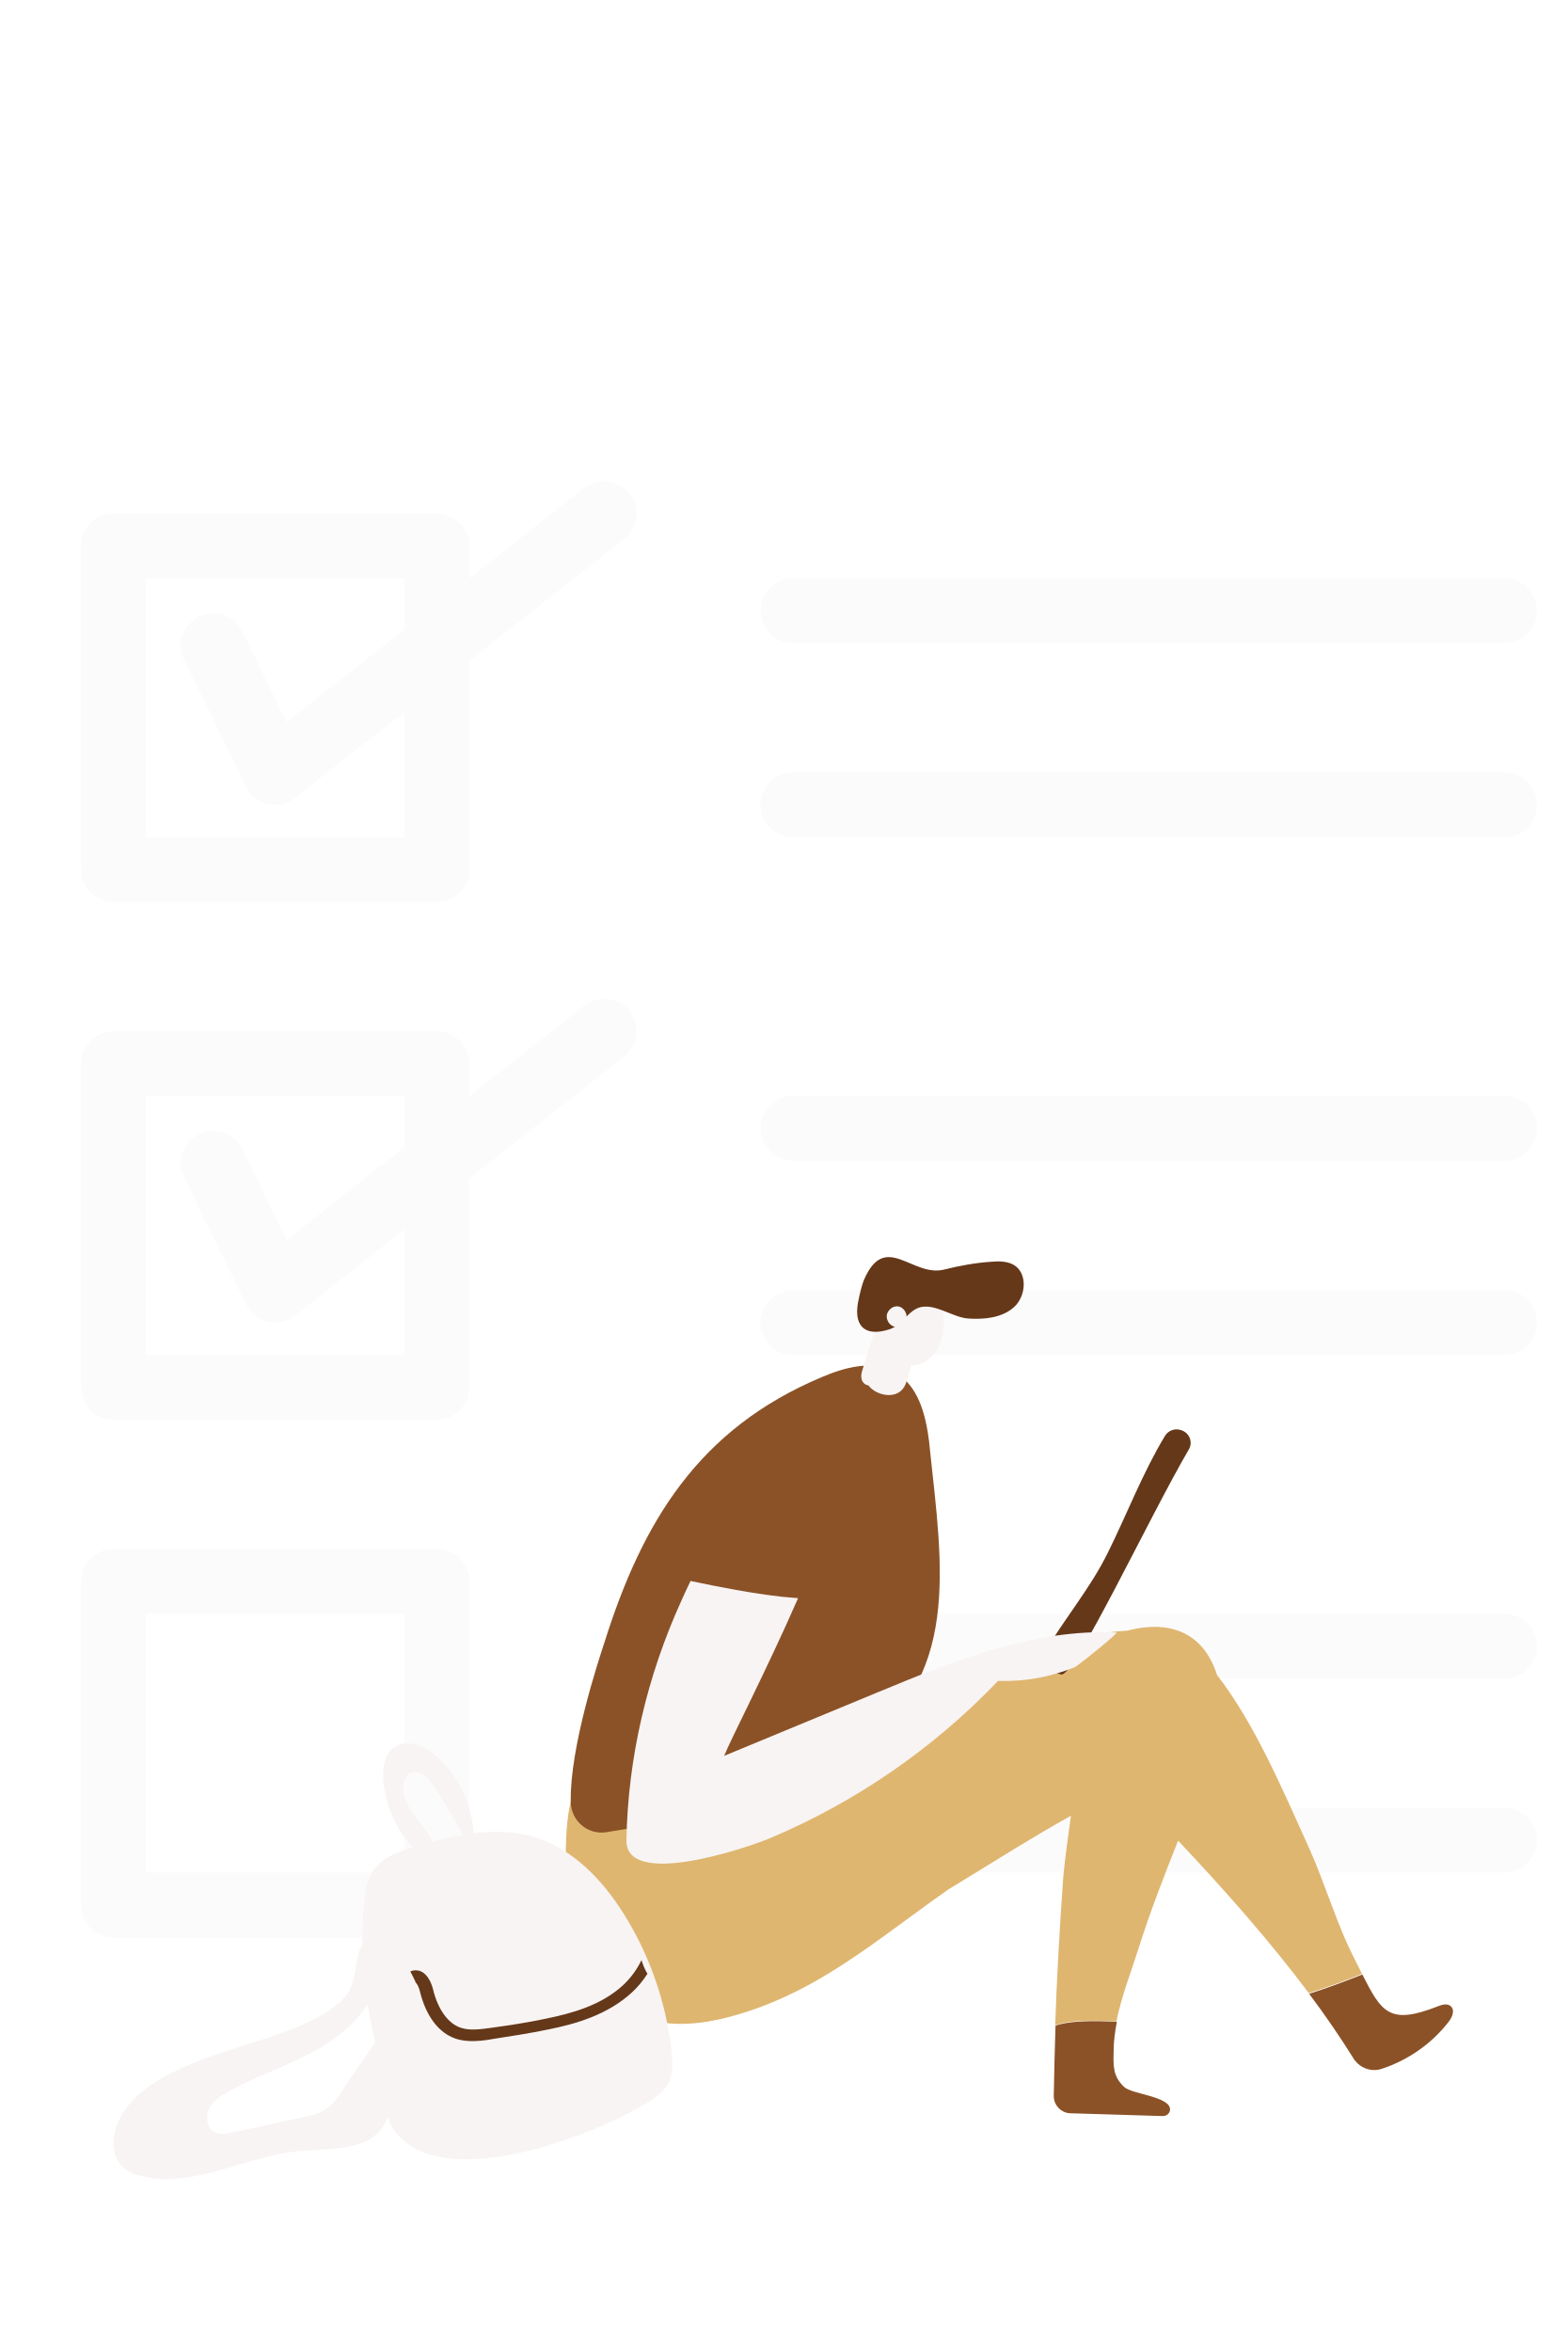
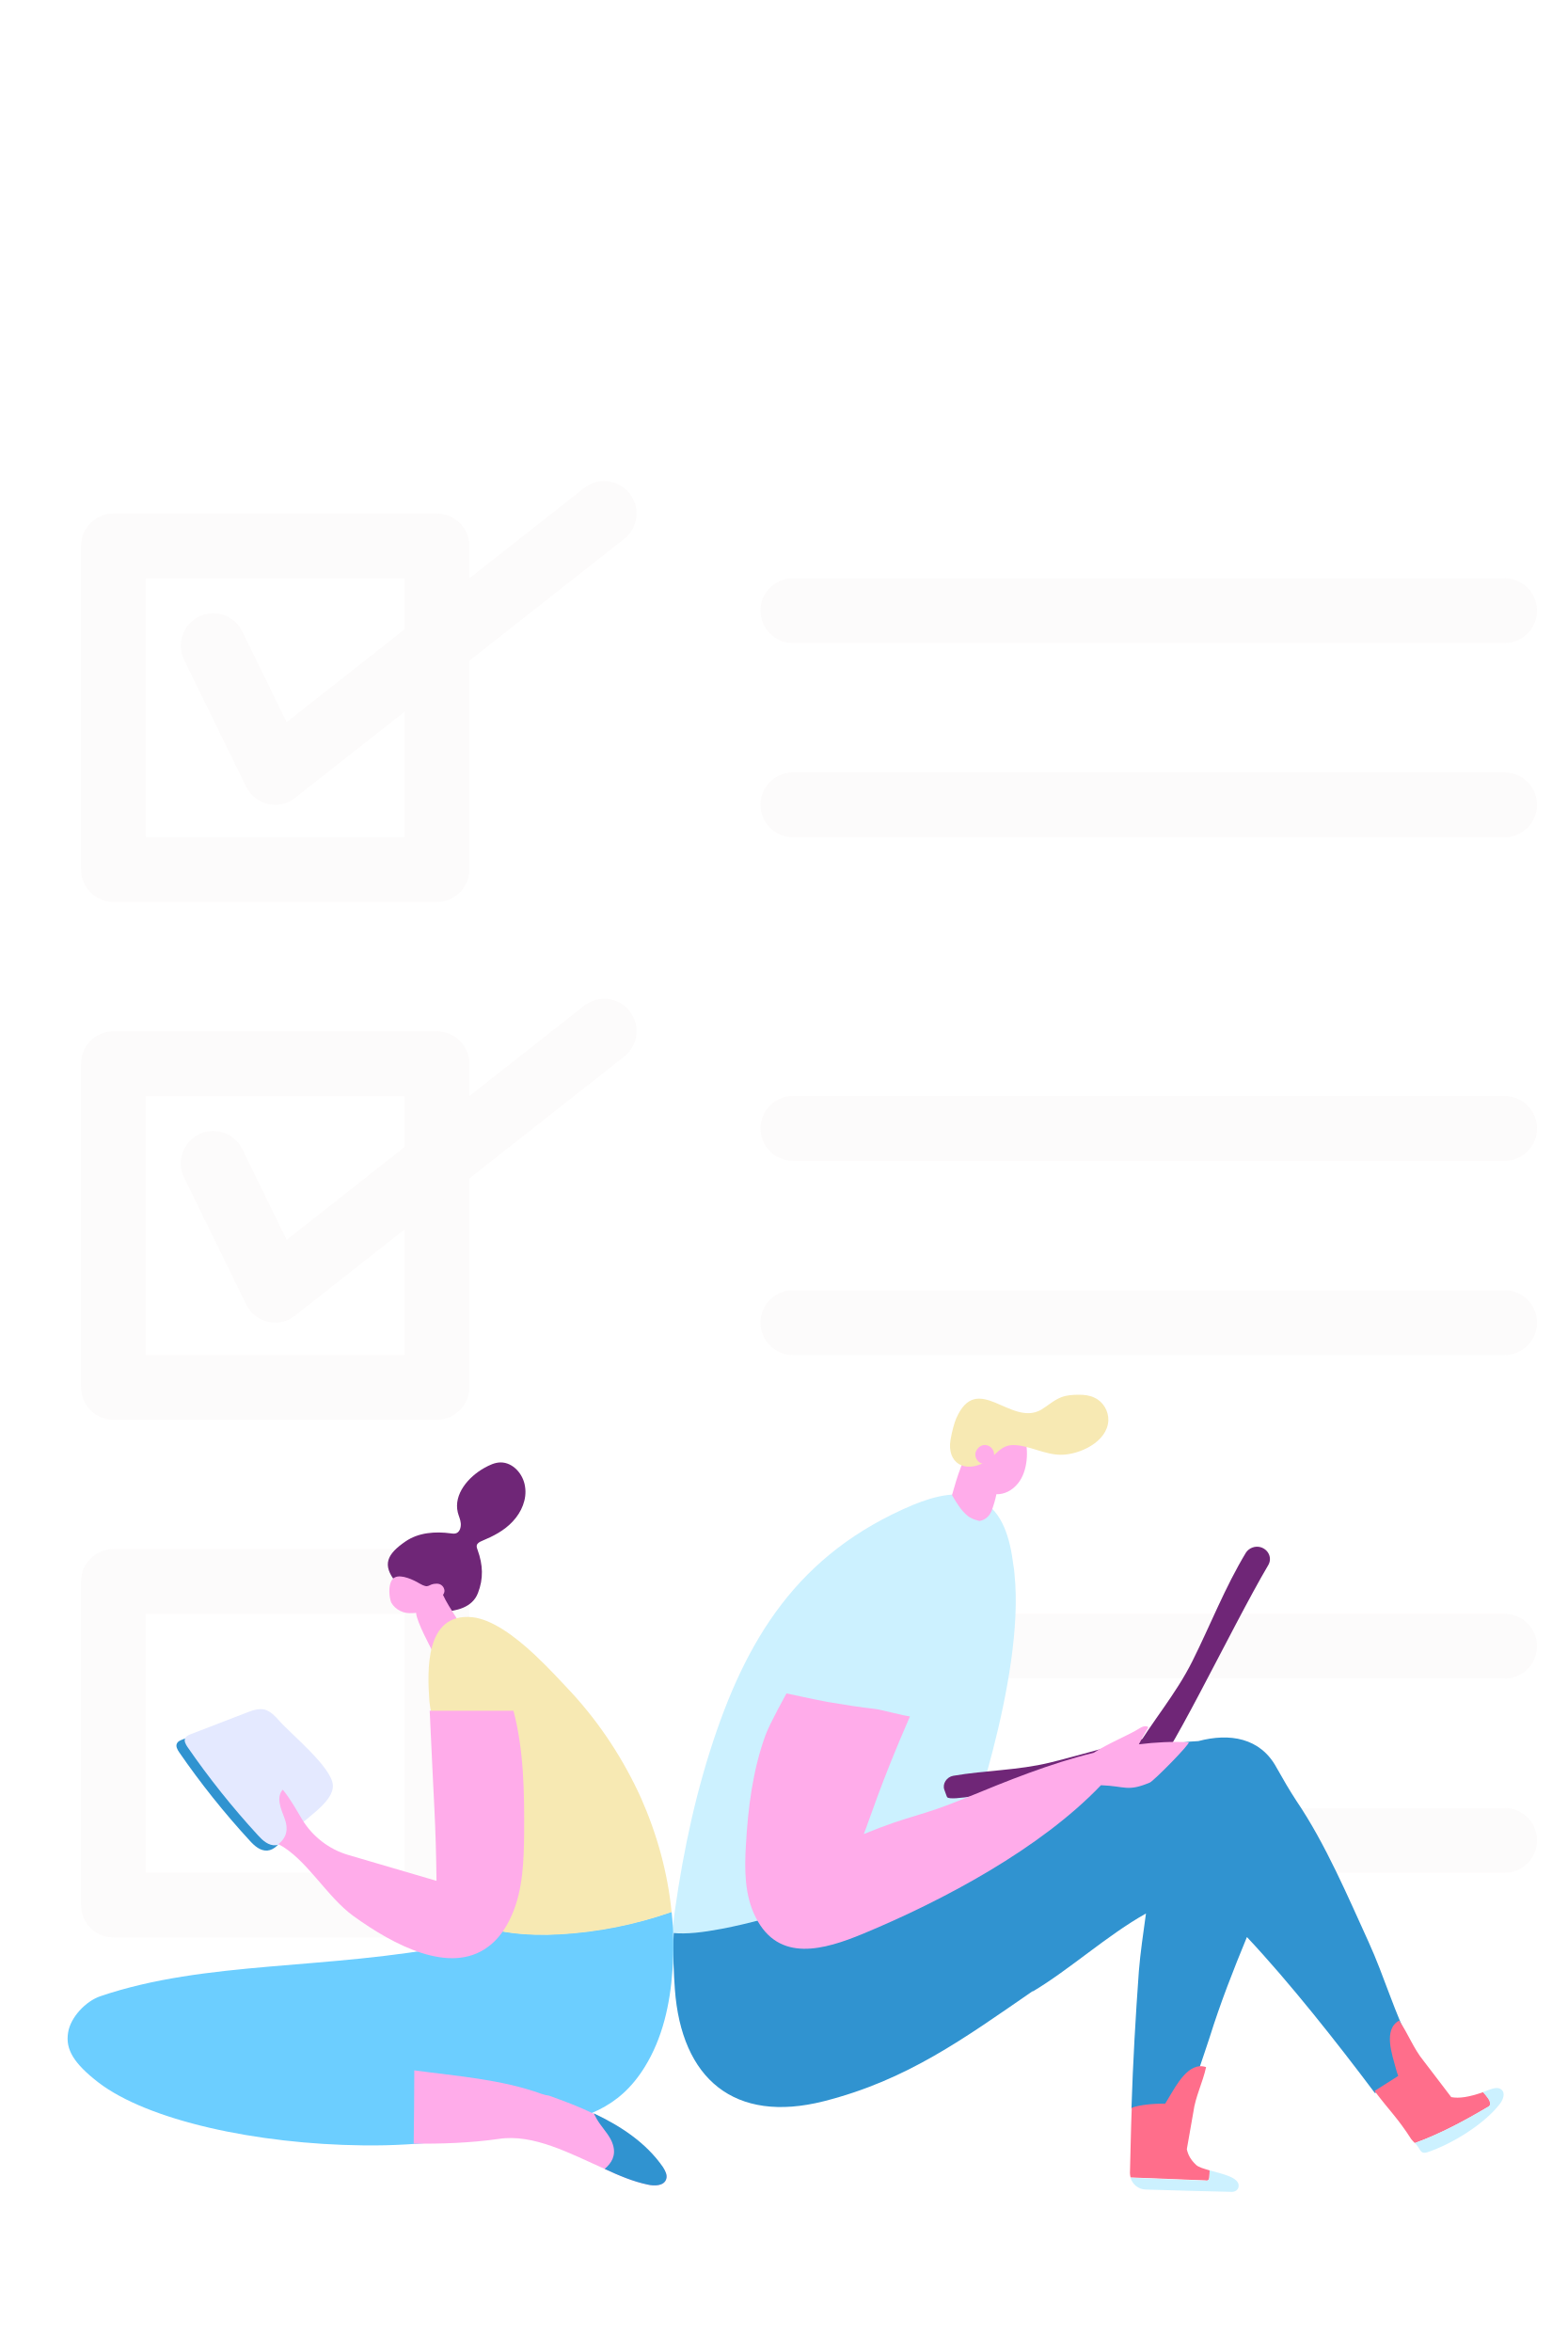
<svg xmlns="http://www.w3.org/2000/svg" xmlns:xlink="http://www.w3.org/1999/xlink" width="300pt" height="450pt" viewBox="0 0 300 450" version="1.2">
  <defs>
    <filter id="alpha" filterUnits="objectBoundingBox" x="0%" y="0%" width="100%" height="100%">
      <feColorMatrix type="matrix" in="SourceGraphic" values="0 0 0 0 1 0 0 0 0 1 0 0 0 0 1 0 0 0 1 0" />
    </filter>
    <mask id="mask0">
      <g filter="url(#alpha)">
        <rect x="0" y="0" width="300" height="450" style="fill:rgb(0%,0%,0%);fill-opacity:0.4;stroke:none;" />
      </g>
    </mask>
    <clipPath id="clip2">
      <path d="M 15 226 L 90 226 L 90 300.676 L 15 300.676 Z M 15 226 " />
    </clipPath>
    <clipPath id="clip1">
      <rect x="0" y="0" width="298" height="304" />
    </clipPath>
    <g id="surface5" clip-path="url(#clip1)">
      <path style=" stroke:none;fill-rule:nonzero;fill:rgb(97.249%,95.689%,95.689%);fill-opacity:1;" d="M 83.617 102.562 L 21.703 102.562 C 18.285 102.562 15.512 99.777 15.512 96.371 L 15.512 34.457 C 15.512 31.039 18.285 28.266 21.703 28.266 L 83.617 28.266 C 87.035 28.266 89.809 31.039 89.809 34.457 L 89.809 96.371 C 89.809 99.777 87.035 102.562 83.617 102.562 Z M 27.895 90.18 L 77.426 90.18 L 77.426 40.648 L 27.895 40.648 Z M 27.895 90.18 " />
      <path style=" stroke:none;fill-rule:nonzero;fill:rgb(97.249%,95.689%,95.689%);fill-opacity:1;" d="M 52.66 83.988 C 52.203 83.988 51.73 83.938 51.285 83.812 C 49.465 83.406 47.93 82.18 47.102 80.508 L 35.238 56.262 C 33.738 53.191 35.004 49.488 38.074 47.977 C 41.156 46.465 44.848 47.754 46.359 50.812 L 54.852 68.176 L 111.789 23.371 C 114.477 21.266 118.379 21.727 120.484 24.414 C 122.586 27.113 122.129 30.988 119.441 33.105 L 56.488 82.637 C 55.387 83.527 54.035 83.988 52.66 83.988 Z M 52.66 83.988 " />
      <path style=" stroke:none;fill-rule:nonzero;fill:rgb(97.249%,95.689%,95.689%);fill-opacity:1;" d="M 83.617 201.625 L 21.703 201.625 C 18.285 201.625 15.512 198.84 15.512 195.434 L 15.512 133.52 C 15.512 130.102 18.285 127.328 21.703 127.328 L 83.617 127.328 C 87.035 127.328 89.809 130.102 89.809 133.52 L 89.809 195.434 C 89.809 198.84 87.035 201.625 83.617 201.625 Z M 27.895 189.242 L 77.426 189.242 L 77.426 139.711 L 27.895 139.711 Z M 27.895 189.242 " />
      <path style=" stroke:none;fill-rule:nonzero;fill:rgb(97.249%,95.689%,95.689%);fill-opacity:1;" d="M 52.66 183.051 C 52.203 183.051 51.73 183 51.285 182.879 C 49.465 182.469 47.93 181.242 47.102 179.559 L 35.238 155.312 C 33.738 152.242 35.004 148.539 38.074 147.027 C 41.156 145.52 44.848 146.793 46.359 149.863 L 54.852 167.227 L 111.789 122.426 C 114.477 120.32 118.379 120.789 120.484 123.465 C 122.586 126.164 122.129 130.039 119.441 132.156 L 56.488 181.688 C 55.387 182.594 54.035 183.051 52.66 183.051 Z M 52.66 183.051 " />
      <g clip-path="url(#clip2)" clip-rule="nonzero">
        <path style=" stroke:none;fill-rule:nonzero;fill:rgb(97.249%,95.689%,95.689%);fill-opacity:1;" d="M 83.617 300.688 L 21.703 300.688 C 18.285 300.688 15.512 297.902 15.512 294.496 L 15.512 232.582 C 15.512 229.164 18.285 226.391 21.703 226.391 L 83.617 226.391 C 87.035 226.391 89.809 229.164 89.809 232.582 L 89.809 294.496 C 89.809 297.902 87.035 300.688 83.617 300.688 Z M 27.895 288.305 L 77.426 288.305 L 77.426 238.773 L 27.895 238.773 Z M 27.895 288.305 " />
      </g>
      <path style=" stroke:none;fill-rule:nonzero;fill:rgb(97.249%,95.689%,95.689%);fill-opacity:1;" d="M 287.938 251.156 L 151.727 251.156 C 148.309 251.156 145.535 248.371 145.535 244.965 C 145.535 241.547 148.309 238.773 151.727 238.773 L 287.938 238.773 C 291.344 238.773 294.129 241.547 294.129 244.965 C 294.129 248.371 291.344 251.156 287.938 251.156 Z M 287.938 251.156 " />
      <path style=" stroke:none;fill-rule:nonzero;fill:rgb(97.249%,95.689%,95.689%);fill-opacity:1;" d="M 287.938 288.305 L 151.727 288.305 C 148.309 288.305 145.535 285.52 145.535 282.113 C 145.535 278.695 148.309 275.922 151.727 275.922 L 287.938 275.922 C 291.344 275.922 294.129 278.695 294.129 282.113 C 294.129 285.52 291.344 288.305 287.938 288.305 Z M 287.938 288.305 " />
      <path style=" stroke:none;fill-rule:nonzero;fill:rgb(97.249%,95.689%,95.689%);fill-opacity:1;" d="M 287.938 152.094 L 151.727 152.094 C 148.309 152.094 145.535 149.309 145.535 145.902 C 145.535 142.484 148.309 139.711 151.727 139.711 L 287.938 139.711 C 291.344 139.711 294.129 142.484 294.129 145.902 C 294.129 149.309 291.344 152.094 287.938 152.094 Z M 287.938 152.094 " />
      <path style=" stroke:none;fill-rule:nonzero;fill:rgb(97.249%,95.689%,95.689%);fill-opacity:1;" d="M 287.938 189.242 L 151.727 189.242 C 148.309 189.242 145.535 186.457 145.535 183.051 C 145.535 179.633 148.309 176.859 151.727 176.859 L 287.938 176.859 C 291.344 176.859 294.129 179.633 294.129 183.051 C 294.129 186.457 291.344 189.242 287.938 189.242 Z M 287.938 189.242 " />
      <path style=" stroke:none;fill-rule:nonzero;fill:rgb(97.249%,95.689%,95.689%);fill-opacity:1;" d="M 287.938 53.031 L 151.727 53.031 C 148.309 53.031 145.535 50.242 145.535 46.84 C 145.535 43.422 148.309 40.648 151.727 40.648 L 287.938 40.648 C 291.344 40.648 294.129 43.422 294.129 46.84 C 294.129 50.242 291.344 53.031 287.938 53.031 Z M 287.938 53.031 " />
      <path style=" stroke:none;fill-rule:nonzero;fill:rgb(97.249%,95.689%,95.689%);fill-opacity:1;" d="M 287.938 90.18 L 151.727 90.18 C 148.309 90.18 145.535 87.391 145.535 83.988 C 145.535 80.57 148.309 77.797 151.727 77.797 L 287.938 77.797 C 291.344 77.797 294.129 80.57 294.129 83.988 C 294.129 87.391 291.344 90.18 287.938 90.18 Z M 287.938 90.18 " />
    </g>
    <clipPath id="clip3">
-       <path d="M 250 377 L 278.938 377 L 278.938 397 L 250 397 Z M 250 377 " />
+       <path d="M 216 415 L 238 415 L 238 419.363 L 216 419.363 Z M 216 415 " />
+     </clipPath>
+     <clipPath id="clip4">
+       <path d="M 12.164 365 L 129 365 L 129 411 L 12.164 411 Z M 12.164 365 " />
    </clipPath>
  </defs>
  <g id="surface1">
    <use xlink:href="#surface5" transform="matrix(1,0,0,1,0,70)" mask="url(#mask0)" />
-     <path style=" stroke:none;fill-rule:nonzero;fill:rgb(87.45%,71.37%,43.919%);fill-opacity:1;" d="M 259.363 375.094 C 255.746 368.121 253.668 360.543 250.449 353.438 C 245.621 342.844 240.262 329.973 232.887 320.453 C 230.07 311.602 222.898 310.062 215.66 312.004 C 207.215 312.34 197.898 316.297 190.324 318.711 C 176.383 323.066 164.922 331.379 151.648 336.543 C 148.363 337.816 144.879 338.621 141.258 339.223 C 134.152 338.621 127.051 338.02 119.945 337.348 C 114.781 336.879 112.504 336.41 110.359 341.168 C 107.746 346.867 108.148 356.789 108.617 362.957 C 109.957 381.395 120.816 390.715 139.047 386.02 C 156.074 381.664 167.398 371.336 181.609 361.414 C 182.148 361.082 182.617 360.812 183.152 360.477 C 190.324 356.121 197.562 351.492 204.938 347.402 C 204.398 351.492 203.797 355.449 203.461 359.27 C 202.793 368.59 202.254 378.043 201.922 387.496 C 204.801 386.422 209.359 386.555 213.648 386.758 C 214.59 381.996 216.465 377.238 217.871 372.812 C 220.086 365.773 222.766 358.934 225.445 352.164 C 234.227 361.484 242.809 371.137 250.449 381.328 C 253.867 380.254 257.285 379.047 260.637 377.641 C 260.301 376.969 259.832 376.031 259.363 375.094 Z M 259.363 375.094 " />
-     <path style=" stroke:none;fill-rule:nonzero;fill:rgb(54.509%,32.159%,15.289%);fill-opacity:1;" d="M 201.988 387.562 C 201.852 392.055 201.719 396.547 201.652 401.039 C 201.652 402.781 203.059 404.254 204.801 404.324 C 210.699 404.523 216.598 404.656 222.496 404.859 C 223.234 404.859 223.84 404.391 223.906 403.652 C 224.039 401.105 216.598 400.703 215.125 399.293 C 212.914 397.215 213.047 395.203 213.113 392.32 C 213.113 390.512 213.383 388.703 213.719 386.824 C 209.426 386.625 204.871 386.555 201.988 387.562 Z M 201.988 387.562 " />
+     <path style=" stroke:none;fill-rule:nonzero;fill:rgb(18.819%,57.649%,81.569%);fill-opacity:1;" d="M 270.238 391.723 C 266.895 385.246 264.91 378.152 261.906 371.566 C 257.996 363.012 253.691 352.82 248.082 344.543 C 246.723 342.461 245.477 340.32 244.285 338.184 C 241.168 332.441 235.273 331.539 229.324 333.117 C 221.395 333.398 212.723 337.113 205.582 339.309 C 192.551 343.363 181.84 351.074 169.434 355.859 C 166.371 357.043 163.086 357.832 159.688 358.395 C 153.055 357.832 146.426 357.266 139.738 356.703 C 134.867 356.309 132.828 355.859 130.785 360.309 C 128.352 365.656 128.746 374.832 129.145 380.574 C 130.391 397.746 140.535 406.359 157.645 402.023 C 173.625 397.973 184.449 390.031 197.766 380.855 C 197.766 380.855 197.48 381.137 197.539 381.082 C 204.734 376.805 211.93 370.215 219.297 366.105 C 218.785 369.879 218.219 373.594 217.938 377.141 C 217.312 385.754 216.805 394.594 216.52 403.434 C 219.238 402.477 223.488 402.531 227.512 402.758 C 228.418 398.363 230.176 393.918 231.48 389.809 C 233.52 383.277 236.012 376.914 238.617 370.609 C 246.777 379.281 255.957 390.934 263.098 400.449 C 266.328 399.434 268.422 395.605 271.539 394.312 C 271.145 393.41 270.691 392.566 270.238 391.723 Z M 270.238 391.723 " />
+     <path style=" stroke:none;fill-rule:nonzero;fill:rgb(79.999%,94.51%,100%);fill-opacity:1;" d="M 138.098 369.035 C 143.48 368.02 149.031 366.387 153.281 365.148 C 160.762 362.953 168.016 360.309 175.156 357.156 C 176.969 356.141 184.277 353.551 184.277 353.551 C 184.277 353.551 196.234 321.238 194.137 301.137 C 194.082 300.52 194.023 299.898 193.91 299.336 C 193.289 294.438 191.926 289.258 187.676 287.008 C 183.77 284.926 178.895 286.219 174.758 287.91 C 152.66 297.199 142.629 313.637 135.832 335.141 C 132.262 346.457 130.051 358.055 128.578 369.82 C 131.523 370.102 134.469 369.711 138.098 369.035 Z M 138.098 369.035 " />
+     <path style=" stroke:none;fill-rule:nonzero;fill:rgb(43.529%,14.899%,46.669%);fill-opacity:1;" d="M 241.227 296.016 C 241.281 296.016 241.281 296.07 241.227 296.016 C 242.754 296.465 243.492 298.098 242.699 299.449 C 235.559 311.555 222.527 339.195 219.918 339.535 C 219.75 339.535 218.957 339.254 218.105 338.969 C 216.691 338.52 216.066 336.887 216.805 335.594 C 220.371 329.457 224.961 324.277 228.191 317.801 C 231.648 310.879 234.426 303.672 238.449 297.027 C 239.07 296.129 240.207 295.734 241.227 296.016 Z M 241.227 296.016 " />
+     <path style=" stroke:none;fill-rule:nonzero;fill:rgb(43.529%,14.899%,46.669%);fill-opacity:1;" d="M 223.148 333.453 C 223.148 333.453 223.148 333.508 223.148 333.453 C 223.66 334.691 222.867 336.043 221.508 336.324 C 209.211 338.465 182.859 345.332 181.273 343.867 C 181.16 343.758 180.992 343.137 180.707 342.406 C 180.312 341.277 181.16 339.984 182.406 339.758 C 188.586 338.688 194.703 338.746 200.938 337.227 C 207.625 335.594 214.195 333.398 220.996 332.328 C 221.961 332.102 222.809 332.609 223.148 333.453 Z M 223.148 333.453 " />
+     <path style=" stroke:none;fill-rule:nonzero;fill:rgb(100%,67.45%,91.759%);fill-opacity:1;" d="M 183.883 280.703 C 183.203 282.449 182.691 284.25 182.18 286.051 C 183.031 287.516 183.883 288.922 185.07 289.934 C 185.695 290.496 186.543 290.781 187.449 291.004 C 188.414 290.836 189.266 290.215 189.719 289.148 C 190.113 288.133 190.453 287.008 190.68 285.883 C 192.152 285.938 193.684 285.207 194.816 283.797 C 196.688 281.492 196.914 277.438 196.008 274.734 C 195.043 271.863 193.062 269.328 189.945 269.441 C 187.109 269.555 184.902 271.133 184.109 274.172 C 183.656 275.973 183.656 277.945 184.164 279.746 C 184.109 280.141 183.996 280.422 183.883 280.703 Z M 183.883 280.703 " />
+     <path style=" stroke:none;fill-rule:nonzero;fill:rgb(96.86%,91.37%,70.2%);fill-opacity:1;" d="M 181.898 275.465 C 182.18 273.832 182.633 272.199 182.973 271.414 C 186.996 262.18 193.402 273.047 199.238 269.723 C 200.539 268.938 201.672 267.867 203.148 267.305 C 204.223 266.91 205.355 266.852 206.488 266.852 C 207.512 266.852 208.531 266.965 209.438 267.414 C 211.078 268.148 212.156 269.949 212.102 271.75 C 211.93 275.859 206.602 278.336 203.035 278.336 C 199.859 278.336 196.969 276.535 194.023 276.48 C 191.418 276.422 190.68 278.449 188.586 279.688 C 184.676 281.941 181.16 279.969 181.898 275.465 Z M 181.898 275.465 " />
+     <path style=" stroke:none;fill-rule:nonzero;fill:rgb(100%,67.45%,91.759%);fill-opacity:1;" d="M 188.926 276.535 C 189.832 276.762 190.453 277.832 190.172 278.73 C 189.887 279.688 188.926 280.309 187.961 280.027 C 187.055 279.801 186.43 278.73 186.715 277.832 C 187.055 276.875 187.961 276.254 188.926 276.535 Z M 188.926 276.535 " />
+     <path style=" stroke:none;fill-rule:nonzero;fill:rgb(100%,67.45%,91.759%);fill-opacity:1;" d="M 227.457 333.34 C 224.281 333.172 221.109 333.34 217.938 333.734 C 218.504 332.609 219.125 331.539 219.75 330.469 C 219.297 330.02 218.445 330.414 217.938 330.75 C 216.406 331.766 211.93 333.621 209.266 335.367 C 200.938 337.395 192.777 340.715 184.844 343.98 C 175.664 347.754 174.477 347.133 165.297 350.906 C 166.43 348.09 168.523 341.223 174.137 328.387 C 173.172 328.332 168.523 327.09 167.562 326.98 C 164.504 326.641 161.387 326.133 158.383 325.629 C 156.23 325.234 150.508 323.996 150.508 323.996 C 150.508 323.996 147.277 329.793 146.484 331.988 C 144.047 338.688 143.141 345.895 142.742 352.988 C 142.461 357.719 142.461 362.617 144.613 366.84 C 149.031 375.621 157.758 373.031 165.125 369.992 C 180.594 363.574 199.125 353.664 210.684 341.559 C 215.387 341.73 215.727 342.855 220.031 341.055 C 220.77 340.773 228.023 333.398 227.457 333.34 Z M 227.457 333.34 " />
+     <path style=" stroke:none;fill-rule:nonzero;fill:rgb(100%,43.14%,54.509%);fill-opacity:1;" d="M 285.195 402.586 C 285.254 401.855 284.516 401.066 283.836 400.277 C 281.117 401.234 279.246 401.52 277.715 401.234 C 275.789 398.758 273.125 395.156 272.391 394.254 C 270.465 391.891 269.445 389.02 267.742 386.598 C 264.629 388.289 266.441 393.188 267.121 395.773 C 267.234 396.227 267.402 396.734 267.574 397.184 C 266.328 397.973 264.797 398.93 263.039 400.055 C 265.93 403.883 267.516 405.289 270.066 409.285 C 270.293 409.57 270.52 409.793 270.746 410.02 C 275.621 408.273 280.605 405.57 284.574 403.207 C 284.855 403.094 285.141 402.867 285.195 402.586 Z M 285.195 402.586 " />
+     <path style=" stroke:none;fill-rule:nonzero;fill:rgb(79.999%,94.51%,100%);fill-opacity:1;" d="M 287.293 399.773 C 286.668 399.266 285.762 399.547 284.969 399.828 C 284.574 399.996 284.176 400.109 283.781 400.277 C 284.461 401.066 285.195 401.855 285.141 402.586 C 285.141 402.867 284.855 403.094 284.574 403.207 C 280.551 405.57 275.621 408.273 270.746 410.02 C 271.879 411.031 271.652 412.27 273.184 411.766 C 277.773 410.242 283.836 406.527 286.84 402.758 C 287.578 401.91 288.199 400.504 287.293 399.773 Z M 287.293 399.773 " />
+     <path style=" stroke:none;fill-rule:nonzero;fill:rgb(100%,43.14%,54.509%);fill-opacity:1;" d="M 231.195 417.113 C 231.367 417 231.367 416.773 231.422 416.605 C 231.48 416.098 231.48 415.648 231.48 415.254 C 230.344 414.918 229.324 414.637 228.871 414.184 C 227.852 413.227 227.344 412.27 227.117 411.199 C 227.625 408.328 228.191 405.066 228.363 404.109 C 228.758 401.125 230.176 398.422 230.801 395.492 C 227.457 394.367 225.074 399.039 223.66 401.348 C 223.434 401.742 223.207 402.082 222.98 402.477 C 220.543 402.477 218.219 402.699 216.578 403.262 C 216.406 407.484 216.352 411.652 216.234 415.762 C 216.234 416.043 216.293 416.324 216.352 416.605 C 221.168 416.773 225.926 417 230.742 417.168 C 230.914 417.227 231.082 417.227 231.195 417.113 Z M 231.195 417.113 " />
    <g clip-path="url(#clip3)" clip-rule="nonzero">
-       <path style=" stroke:none;fill-rule:nonzero;fill:rgb(54.509%,32.159%,15.289%);fill-opacity:1;" d="M 277.594 383.809 C 276.926 383.27 275.918 383.539 275.117 383.875 C 265.867 387.496 264.391 385.016 260.703 377.773 C 257.352 379.113 253.934 380.387 250.516 381.461 C 253.598 385.551 256.48 389.773 259.164 394.066 C 260.371 395.742 262.516 396.48 264.457 395.809 C 269.352 394.199 273.844 391.113 277.059 387.027 C 277.863 386.086 278.535 384.613 277.594 383.809 Z M 277.594 383.809 " />
+       <path style=" stroke:none;fill-rule:nonzero;fill:rgb(79.999%,94.51%,100%);fill-opacity:1;" d="M 231.48 415.254 C 231.48 415.703 231.422 416.156 231.422 416.605 C 231.422 416.773 231.367 417 231.195 417.113 C 231.082 417.227 230.914 417.227 230.742 417.227 C 225.926 417.055 221.168 416.832 216.352 416.66 C 216.691 417.902 217.824 418.859 219.184 418.914 C 224.734 419.082 230.23 419.25 235.73 419.363 C 236.41 419.363 237.031 418.914 237.031 418.238 C 237.145 416.605 233.973 415.93 231.48 415.254 Z M 231.48 415.254 " />
    </g>
-     <path style=" stroke:none;fill-rule:nonzero;fill:rgb(54.509%,32.159%,15.289%);fill-opacity:1;" d="M 118.066 350.219 C 121.082 349.75 124.168 349.148 127.117 348.477 C 127.52 348.41 128.055 348.273 128.324 348.207 C 128.926 348.074 129.527 347.871 130.133 347.738 C 131.539 347.336 132.949 347 134.355 346.531 C 142.332 344.188 150.105 341.305 157.68 337.949 C 159.625 336.879 161.57 335.738 163.445 334.598 C 184.09 321.859 180.27 299.336 177.992 277.68 C 177.926 277.008 177.855 276.406 177.789 275.734 C 177.121 270.438 175.645 264.941 171.086 262.461 C 166.863 260.184 161.703 261.59 157.277 263.469 C 133.684 273.391 122.961 291.09 115.652 314.285 C 114.582 317.57 109.02 334.262 109.219 344.789 C 109.285 348.344 112.438 351.09 115.988 350.555 C 116.66 350.422 117.328 350.355 118.066 350.219 Z M 118.066 350.219 " />
-     <path style=" stroke:none;fill-rule:nonzero;fill:rgb(39.609%,21.959%,9.799%);fill-opacity:1;" d="M 225.918 273.59 C 225.984 273.59 225.984 273.59 225.918 273.59 C 227.594 274.059 228.328 275.871 227.523 277.277 C 219.883 290.352 206.008 320.051 203.195 320.387 C 202.992 320.387 202.188 320.117 201.25 319.781 C 199.773 319.246 199.105 317.504 199.91 316.16 C 203.73 309.594 208.621 303.961 212.043 296.988 C 215.727 289.547 218.676 281.77 222.969 274.664 C 223.637 273.656 224.844 273.254 225.918 273.59 Z M 225.918 273.59 " />
-     <path style=" stroke:none;fill-rule:nonzero;fill:rgb(97.249%,95.689%,95.689%);fill-opacity:1;" d="M 213.648 312.34 C 197.832 311.602 182.617 317.703 168.07 323.738 C 158.219 327.828 148.43 331.852 138.578 335.941 C 139.785 332.855 146.688 319.582 152.723 305.77 C 151.715 305.703 150.645 305.57 149.637 305.504 C 143.738 304.832 137.906 303.691 132.145 302.484 C 131.406 304.027 130.801 305.301 130.402 306.238 C 123.832 320.652 120.145 336.34 119.879 352.098 C 119.742 361.348 142.602 353.637 147.023 351.828 C 163.578 344.922 178.66 334.531 190.996 321.594 C 196.023 321.793 201.047 320.855 205.672 318.977 C 206.547 318.508 214.188 312.34 213.648 312.34 Z M 213.648 312.34 " />
-     <path style=" stroke:none;fill-rule:nonzero;fill:rgb(97.249%,95.689%,95.689%);fill-opacity:1;" d="M 167.066 255.691 C 167.398 254.887 167.668 253.879 168.004 252.941 C 168.07 252.672 168.137 252.406 168.203 252.137 C 168.34 251.535 168.605 251.133 168.941 250.863 C 169.074 250.66 169.211 250.461 169.41 250.258 C 170.617 248.918 171.488 249.59 172.695 250.059 C 173.969 250.594 175.914 250.395 176.316 252.34 C 176.648 253.879 175.645 256.094 175.242 257.566 C 174.641 259.914 174.172 262.594 173.301 264.809 C 172.023 268.027 167.668 267.086 166.195 265.074 C 165.254 264.941 164.52 264.004 164.922 262.527 C 165.59 260.184 166.262 257.902 167.066 255.691 Z M 167.066 255.691 " />
-     <path style=" stroke:none;fill-rule:nonzero;fill:rgb(97.249%,95.689%,95.689%);fill-opacity:1;" d="M 173.566 243.555 C 176.918 243.422 179.062 246.172 180.07 249.254 C 181.008 252.137 180.805 256.496 178.797 258.977 C 177.188 260.988 174.773 261.723 172.828 260.852 C 171.223 260.383 169.812 259.176 168.875 257.77 C 167.199 255.289 166.598 251.668 167.398 248.652 C 168.203 245.434 170.551 243.691 173.566 243.555 Z M 173.566 243.555 " />
-     <path style=" stroke:none;fill-rule:nonzero;fill:rgb(39.609%,21.959%,9.799%);fill-opacity:1;" d="M 164.184 249.254 C 164.52 247.445 164.988 245.699 165.324 244.895 C 169.41 235.441 174.574 244.492 180.738 242.887 C 183.688 242.148 186.637 241.609 189.652 241.41 C 191.129 241.277 192.738 241.277 194.012 242.012 C 196.691 243.621 196.355 247.98 194.078 250.059 C 191.801 252.137 188.379 252.473 185.297 252.27 C 182.414 252.07 179.199 249.523 176.316 250.059 C 173.902 250.527 172.695 253.477 170.352 254.281 C 166.059 255.758 163.312 254.215 164.184 249.254 Z M 164.184 249.254 " />
-     <path style=" stroke:none;fill-rule:nonzero;fill:rgb(97.249%,95.689%,95.689%);fill-opacity:1;" d="M 172.094 249.992 C 173.031 250.258 173.699 251.398 173.434 252.406 C 173.098 253.41 172.094 254.082 171.086 253.812 C 170.148 253.543 169.477 252.406 169.746 251.398 C 170.082 250.395 171.086 249.723 172.094 249.992 Z M 172.094 249.992 " />
-     <path style=" stroke:none;fill-rule:nonzero;fill:rgb(97.249%,95.689%,95.689%);fill-opacity:1;" d="M 90.785 373.887 C 89.043 378.512 86.43 382.801 83.145 386.488 C 80.195 389.707 76.645 392.723 75.438 396.879 C 74.5 400.031 75.102 403.652 73.492 406.535 C 70.543 411.629 63.238 411.027 57.34 411.562 C 47.219 412.434 37.5 418.602 27.578 416.457 C 25.969 416.121 24.359 415.52 23.223 414.312 C 21.344 412.234 21.41 408.949 22.484 406.332 C 25.234 399.629 32.672 396.41 39.375 393.797 C 46.75 390.914 59.754 388.301 65.449 382.668 C 70.074 378.043 65.852 371.605 73.09 369.66 C 73.227 372.277 73.359 374.891 72.891 377.371 C 71.75 383.605 66.723 388.566 61.293 391.785 C 55.797 395.004 49.699 396.949 44.066 399.965 C 42.457 400.836 40.852 401.844 40.047 403.383 C 39.242 404.992 39.578 407.273 41.254 408.012 C 42.258 408.48 43.398 408.211 44.402 408.012 C 48.961 407.004 53.52 406.066 58.078 405.059 C 59.352 404.793 60.691 404.523 61.832 403.852 C 63.773 402.781 65.047 400.77 66.254 398.824 C 69.07 394.266 92.262 364.699 73.156 369.527 C 73.09 369.527 73.09 369.527 73.023 369.527 C 72.891 365.906 72.824 362.355 74.699 359.402 C 77.715 354.578 85.492 353.773 89.379 357.863 C 93.266 362.086 92.73 368.656 90.785 373.887 Z M 90.785 373.887 " />
-     <path style=" stroke:none;fill-rule:nonzero;fill:rgb(97.249%,95.689%,95.689%);fill-opacity:1;" d="M 69.672 363.965 C 69.875 361.887 70.207 359.738 71.348 357.996 C 73.09 355.316 76.441 354.176 79.594 353.238 C 86.898 351.09 94.809 349.281 102.113 351.426 C 109.555 353.637 115.32 359.672 119.406 366.242 C 124.367 374.152 127.52 383.27 128.523 392.59 C 128.727 394.668 128.859 396.949 127.785 398.758 C 126.914 400.301 125.441 401.305 123.965 402.246 C 114.312 408.277 84.953 419.941 75.637 407.875 C 72.688 404.055 73.09 396.277 72.02 391.652 C 69.805 382.535 68.734 373.418 69.672 363.965 Z M 69.672 363.965 " />
-     <path style=" stroke:none;fill-rule:nonzero;fill:rgb(97.249%,95.689%,95.689%);fill-opacity:1;" d="M 73.828 343.648 C 73.09 340.23 72.754 335.941 75.703 334.129 C 78.254 332.656 81.535 334.129 83.68 336.141 C 88.641 340.633 91.254 347.539 90.586 354.176 C 88.238 350.285 85.895 346.398 83.547 342.508 C 82.945 341.504 82.34 340.5 81.336 339.762 C 80.398 339.09 79.055 338.824 78.051 339.492 C 76.645 341.504 77.312 344.32 78.656 346.398 C 80.465 349.281 83.949 352.031 83.211 355.719 C 78.254 354.645 74.832 348.344 73.828 343.648 Z M 73.828 343.648 " />
-     <path style=" stroke:none;fill-rule:nonzero;fill:rgb(39.609%,21.959%,9.799%);fill-opacity:1;" d="M 122.828 375.227 C 122.828 375.16 122.758 375.094 122.758 375.023 C 121.887 376.836 120.68 378.445 119.34 379.719 C 115.117 383.672 109.422 385.215 104.461 386.223 C 101.043 386.957 97.488 387.496 94.07 387.965 C 92.129 388.23 89.98 388.566 88.172 387.965 C 85.758 387.16 83.816 384.477 82.879 380.656 C 82.609 379.582 81.938 377.773 80.531 377.172 C 79.93 376.902 79.191 376.902 78.52 377.172 L 79.527 379.184 C 79.527 379.184 79.457 379.184 79.391 379.184 C 79.594 379.25 80.129 379.918 80.398 381.191 C 81.066 383.875 82.879 388.566 87.168 390.043 C 88.777 390.578 90.453 390.578 91.992 390.445 C 92.797 390.379 93.602 390.242 94.34 390.109 C 97.758 389.574 101.379 389.035 104.863 388.301 C 110.227 387.227 116.324 385.484 121.016 381.125 C 122.09 380.121 123.027 378.98 123.898 377.641 C 123.496 376.969 123.094 376.098 122.828 375.227 Z M 122.828 375.227 " />
+     <path style=" stroke:none;fill-rule:nonzero;fill:rgb(43.529%,14.899%,46.669%);fill-opacity:1;" d="M 84.945 308.402 C 87.098 308.176 90.328 307.727 91.461 304.797 C 92.539 302.039 92.426 299.395 91.406 296.578 C 91.293 296.297 91.18 295.957 91.234 295.676 C 91.348 295.227 91.801 295 92.199 294.832 C 94.352 293.934 96.504 292.863 98.148 291.062 C 99.793 289.316 100.867 286.84 100.473 284.418 C 100.133 281.996 98.148 279.801 95.824 279.801 C 94.691 279.801 93.672 280.309 92.652 280.871 C 89.648 282.559 86.758 285.883 87.609 289.371 C 87.777 290.047 88.117 290.723 88.176 291.453 C 88.234 292.188 88.004 293.031 87.383 293.312 C 87.043 293.48 86.645 293.426 86.25 293.371 C 83.301 292.977 80.129 293.199 77.637 294.891 C 74.012 297.367 73.102 299.395 75.711 302.66 C 78.203 305.754 81.375 308.793 84.945 308.402 Z M 84.945 308.402 " />
+     <path style=" stroke:none;fill-rule:nonzero;fill:rgb(100%,67.45%,91.759%);fill-opacity:1;" d="M 74.918 302.434 C 75.086 302.152 75.258 301.926 75.539 301.812 C 76.785 301.137 79.223 302.32 80.242 302.941 C 82.281 304.121 81.773 302.996 83.586 302.996 C 84.438 302.996 85.004 303.617 85.059 304.348 C 85.059 304.629 84.945 304.91 84.777 305.137 C 85.852 307.613 88.742 311.273 89.648 313.805 C 90.047 314.875 87.891 314.312 87.211 314.426 C 86.25 316 84.324 318.984 83.133 316.676 C 82.395 315.156 79.734 310.316 79.621 308.57 C 79.395 308.625 79.168 308.625 78.883 308.625 C 77.297 308.793 75.652 308.008 74.859 306.598 C 74.465 305.531 74.293 303.559 74.918 302.434 Z M 74.918 302.434 " />
+     <g clip-path="url(#clip4)" clip-rule="nonzero">
+       <path style=" stroke:none;fill-rule:nonzero;fill:rgb(42.349%,80.779%,100%);fill-opacity:1;" d="M 13.039 388.852 C 13.492 385.98 16.383 382.883 19.215 381.926 C 39.445 375.059 62.449 376.973 87.438 372.074 C 88.574 371.848 89.027 370.102 89.082 367.402 C 94.465 369.82 101.039 370.387 107.043 370.047 C 114.355 369.598 121.609 368.188 128.52 365.77 C 128.918 369.484 128.973 373.199 128.691 376.914 C 128.238 383.391 126.82 389.922 123.363 395.492 C 118.379 403.543 111.633 405.457 102.852 407.035 C 91.859 409.004 80.641 410.637 69.477 410.469 C 49.02 410.242 28.281 405.684 18.82 398.422 C 14.172 394.816 12.473 392.117 13.039 388.852 Z M 13.039 388.852 " />
+     </g>
+     <path style=" stroke:none;fill-rule:nonzero;fill:rgb(96.86%,91.37%,70.2%);fill-opacity:1;" d="M 89.027 367.457 C 89.254 356.422 82.453 329.344 82.168 325.461 C 81.773 319.715 81.262 308.512 90.387 309.414 C 94.125 309.809 98.488 313.016 102.285 316.562 C 105.062 319.152 107.555 321.914 109.312 323.77 C 114.863 329.793 119.34 336.664 122.684 344.039 C 125.742 350.961 127.785 358.336 128.52 365.824 C 121.609 368.246 114.355 369.711 107.043 370.102 C 100.98 370.441 94.465 369.879 89.027 367.457 Z M 89.027 367.457 " />
+     <path style=" stroke:none;fill-rule:nonzero;fill:rgb(18.819%,57.649%,81.569%);fill-opacity:1;" d="M 51.855 330.246 C 51.062 329.344 50.211 328.441 49.078 328.105 C 47.887 327.824 46.641 328.273 45.508 328.723 C 41.938 330.074 38.426 331.484 34.855 332.836 C 34.457 333.004 34.062 333.172 33.891 333.508 C 33.551 334.074 33.949 334.75 34.289 335.254 C 38.367 341.168 42.902 346.852 47.773 352.145 C 48.68 353.156 49.812 354.172 51.176 354.059 C 52.477 353.945 53.383 352.82 54.176 351.805 C 56.387 349.047 62.281 346.008 62.109 342.574 C 61.941 339.195 54.062 332.777 51.855 330.246 Z M 51.855 330.246 " />
+     <path style=" stroke:none;fill-rule:nonzero;fill:rgb(89.409%,91.37%,100%);fill-opacity:1;" d="M 53.441 329.23 C 52.648 328.332 51.797 327.43 50.664 327.09 C 49.473 326.809 48.227 327.262 47.094 327.711 C 43.523 329.062 40.012 330.469 36.441 331.82 C 36.047 331.988 35.648 332.16 35.477 332.496 C 35.137 333.059 35.535 333.734 35.875 334.242 C 39.953 340.152 44.488 345.84 49.359 351.133 C 50.27 352.145 51.402 353.156 52.762 353.047 C 54.062 352.934 54.969 351.805 55.766 350.793 C 57.973 348.035 63.867 344.996 63.695 341.559 C 63.527 338.125 55.652 331.766 53.441 329.23 Z M 53.441 329.23 " />
+     <path style=" stroke:none;fill-rule:nonzero;fill:rgb(100%,67.45%,91.759%);fill-opacity:1;" d="M 54.461 347.922 C 53.781 346.121 52.762 343.867 54.121 342.406 C 55.652 344.32 56.727 346.289 57.805 348.09 C 59.789 351.355 62.961 353.832 66.645 354.902 L 83.531 359.855 C 83.414 348.934 83.02 345.105 82.281 328.387 C 82.281 328.047 82.227 327.656 82.227 327.316 L 98.262 327.316 C 100.246 334.859 100.359 342.969 100.301 350.793 C 100.246 356.027 100.074 361.488 97.98 366.332 C 96.73 369.203 95.145 371.23 93.332 372.523 C 86.078 377.871 75.312 372.129 67.664 366.613 C 62.508 362.898 58.652 355.637 53.27 352.82 C 54.914 351.582 55.199 349.836 54.461 347.922 Z M 54.461 347.922 " />
+     <path style=" stroke:none;fill-rule:nonzero;fill:rgb(100%,67.45%,91.759%);fill-opacity:1;" d="M 84.438 359.855 C 84.438 359.855 84.379 359.855 84.379 359.914 C 84.379 359.855 84.379 359.855 84.438 359.855 Z M 84.438 359.855 " />
+     <path style=" stroke:none;fill-rule:nonzero;fill:rgb(100%,67.45%,91.759%);fill-opacity:1;" d="M 84.605 359.688 C 84.605 359.688 84.551 359.688 84.551 359.746 C 84.605 359.746 84.605 359.688 84.605 359.688 C 84.664 359.688 84.664 359.688 84.605 359.688 Z M 84.605 359.688 " />
+     <path style=" stroke:none;fill-rule:nonzero;fill:rgb(100%,67.45%,91.759%);fill-opacity:1;" d="M 127.5 416.887 C 127.105 418.238 125.234 418.293 123.875 417.957 C 121.211 417.395 118.492 416.27 115.715 414.973 C 109.027 411.988 102.059 408.219 95.43 409.23 C 89.934 410.02 84.379 410.188 79.168 410.133 C 79.223 405.457 79.281 400.785 79.281 396.113 C 87.496 397.238 95.824 397.801 103.645 400.617 C 104.156 400.785 104.609 400.898 105.062 400.953 C 107.895 401.969 110.785 403.039 113.562 404.391 C 118.719 406.809 123.59 410.02 126.82 414.691 C 127.332 415.367 127.727 416.156 127.5 416.887 Z M 127.5 416.887 " />
+     <path style=" stroke:none;fill-rule:nonzero;fill:rgb(18.819%,57.649%,81.569%);fill-opacity:1;" d="M 127.5 416.887 C 127.105 418.238 125.234 418.293 123.875 417.957 C 121.211 417.395 118.492 416.27 115.715 414.973 C 117.02 413.848 117.926 412.441 117.301 410.355 C 116.848 408.836 115.715 407.652 114.809 406.359 C 114.355 405.738 113.957 405.008 113.617 404.332 C 118.773 406.754 123.648 409.961 126.879 414.637 C 127.332 415.367 127.727 416.156 127.5 416.887 Z M 127.5 416.887 " />
  </g>
</svg>
